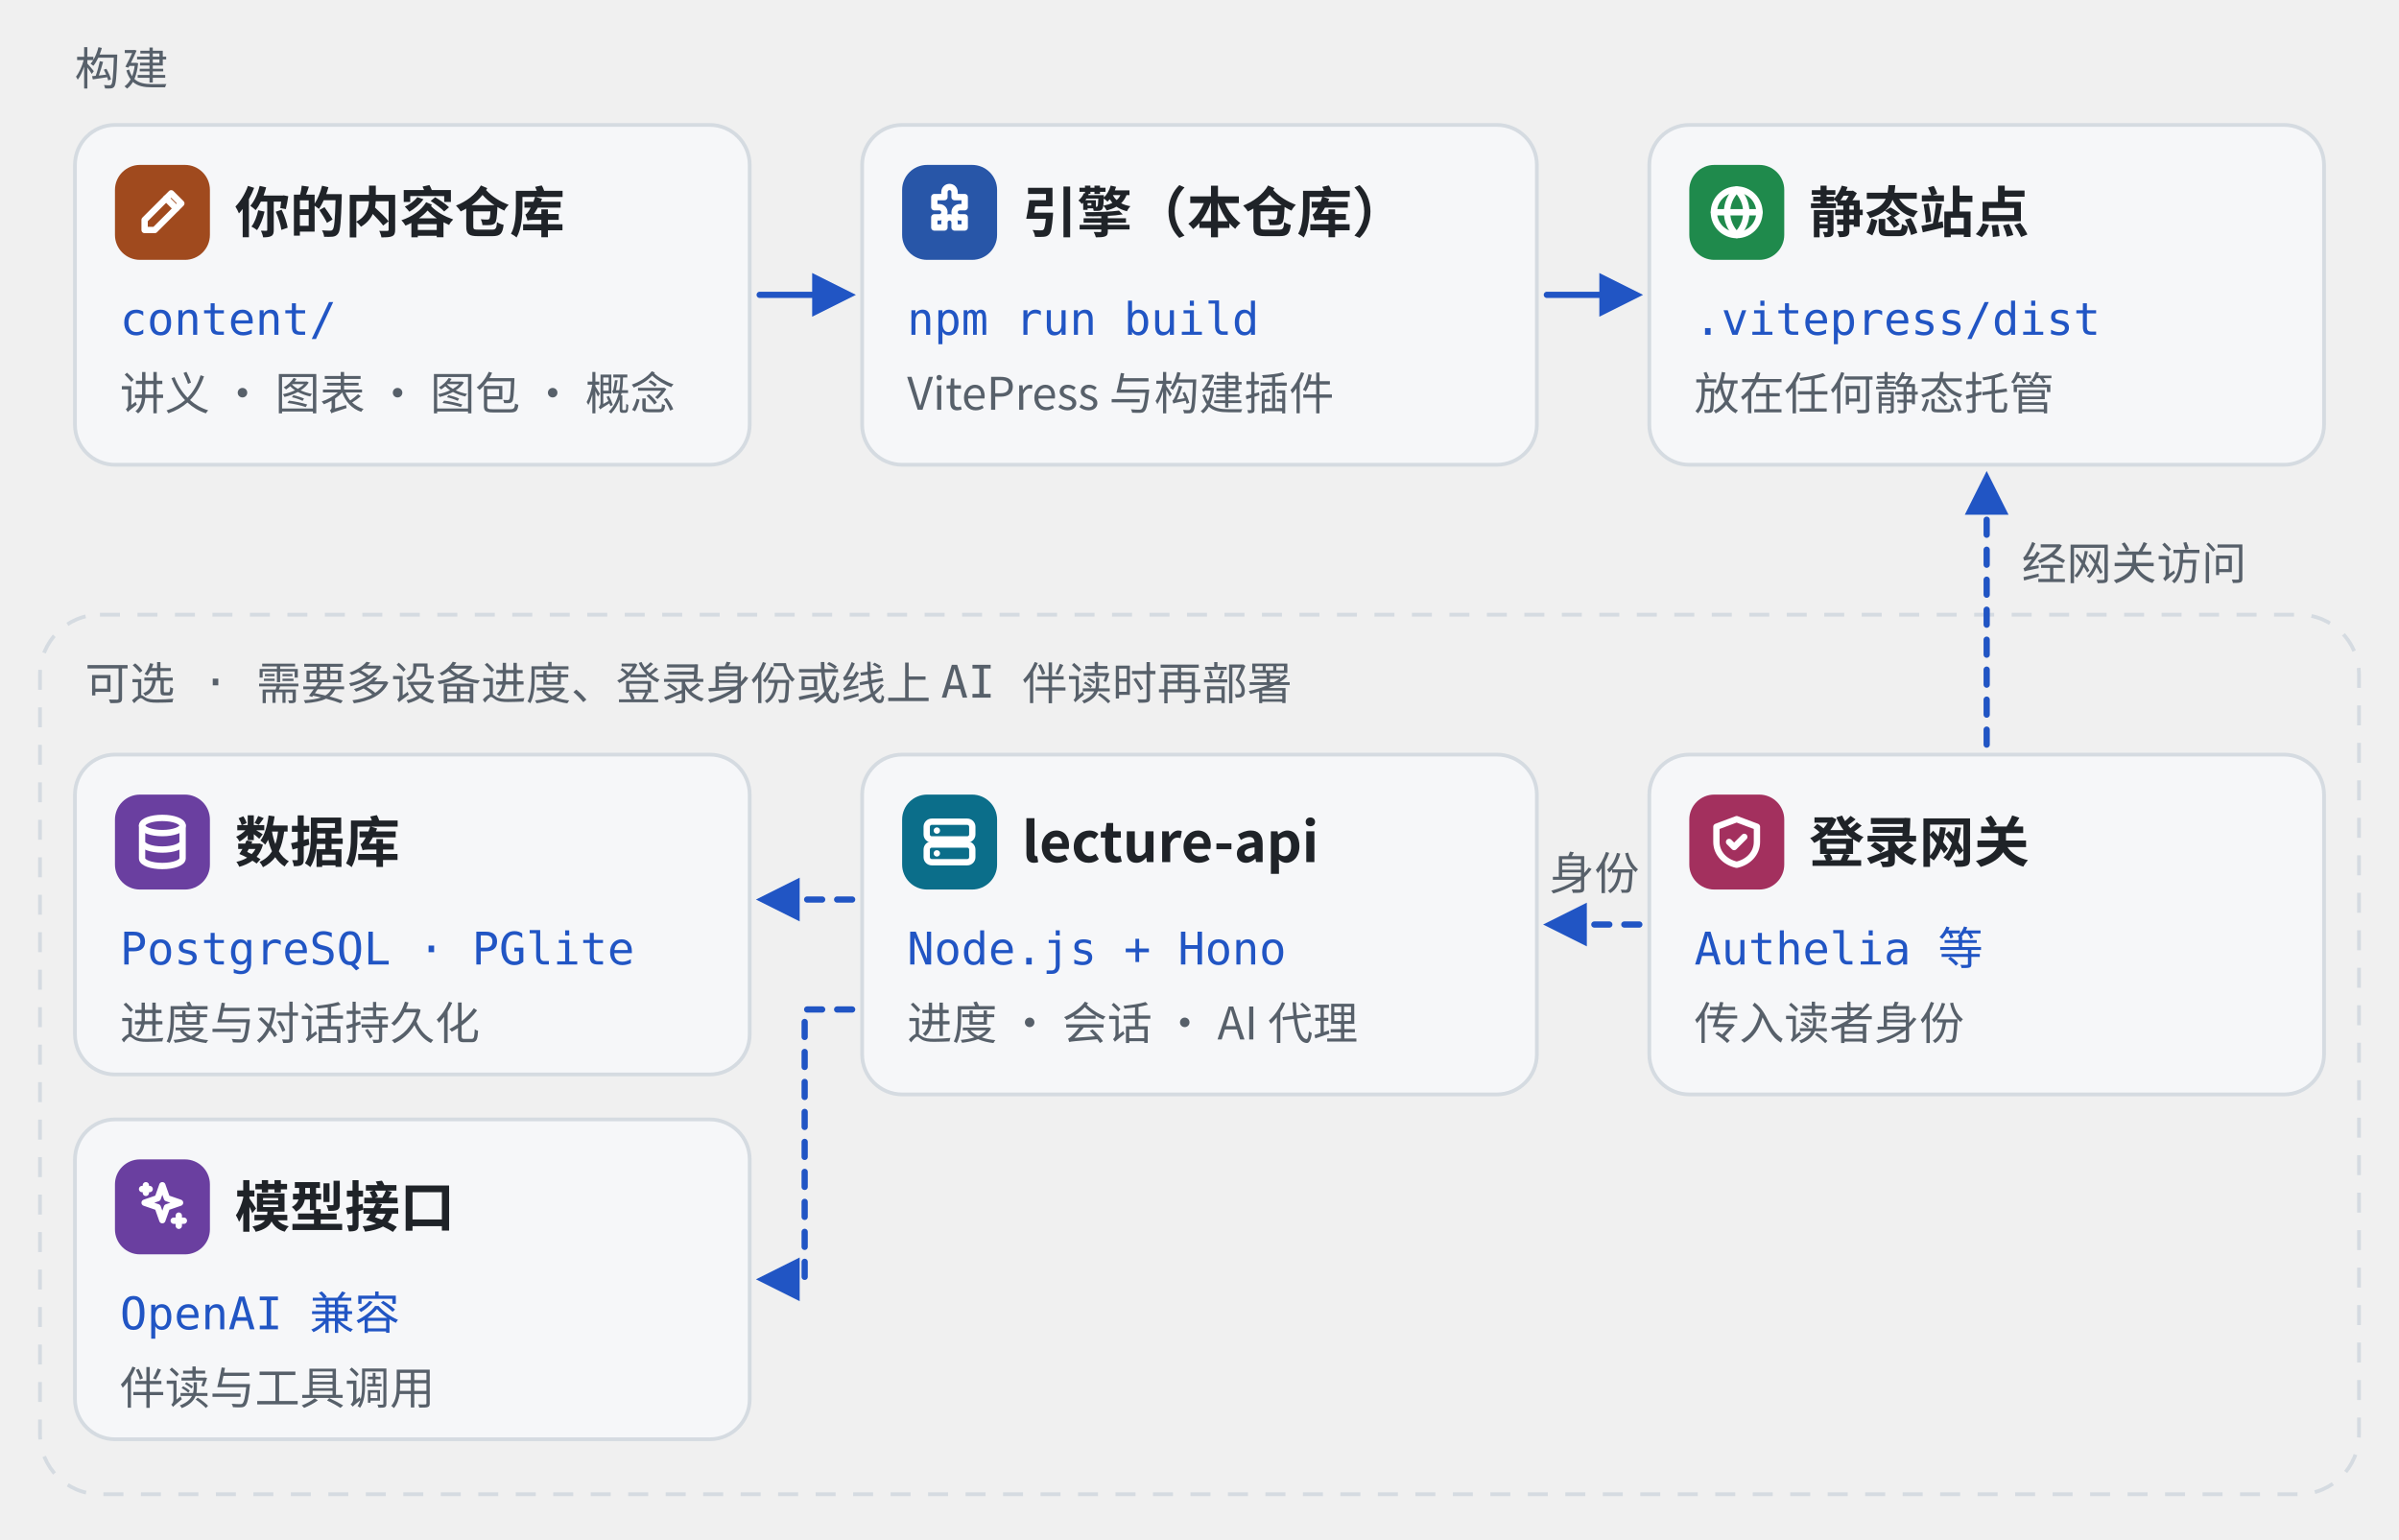
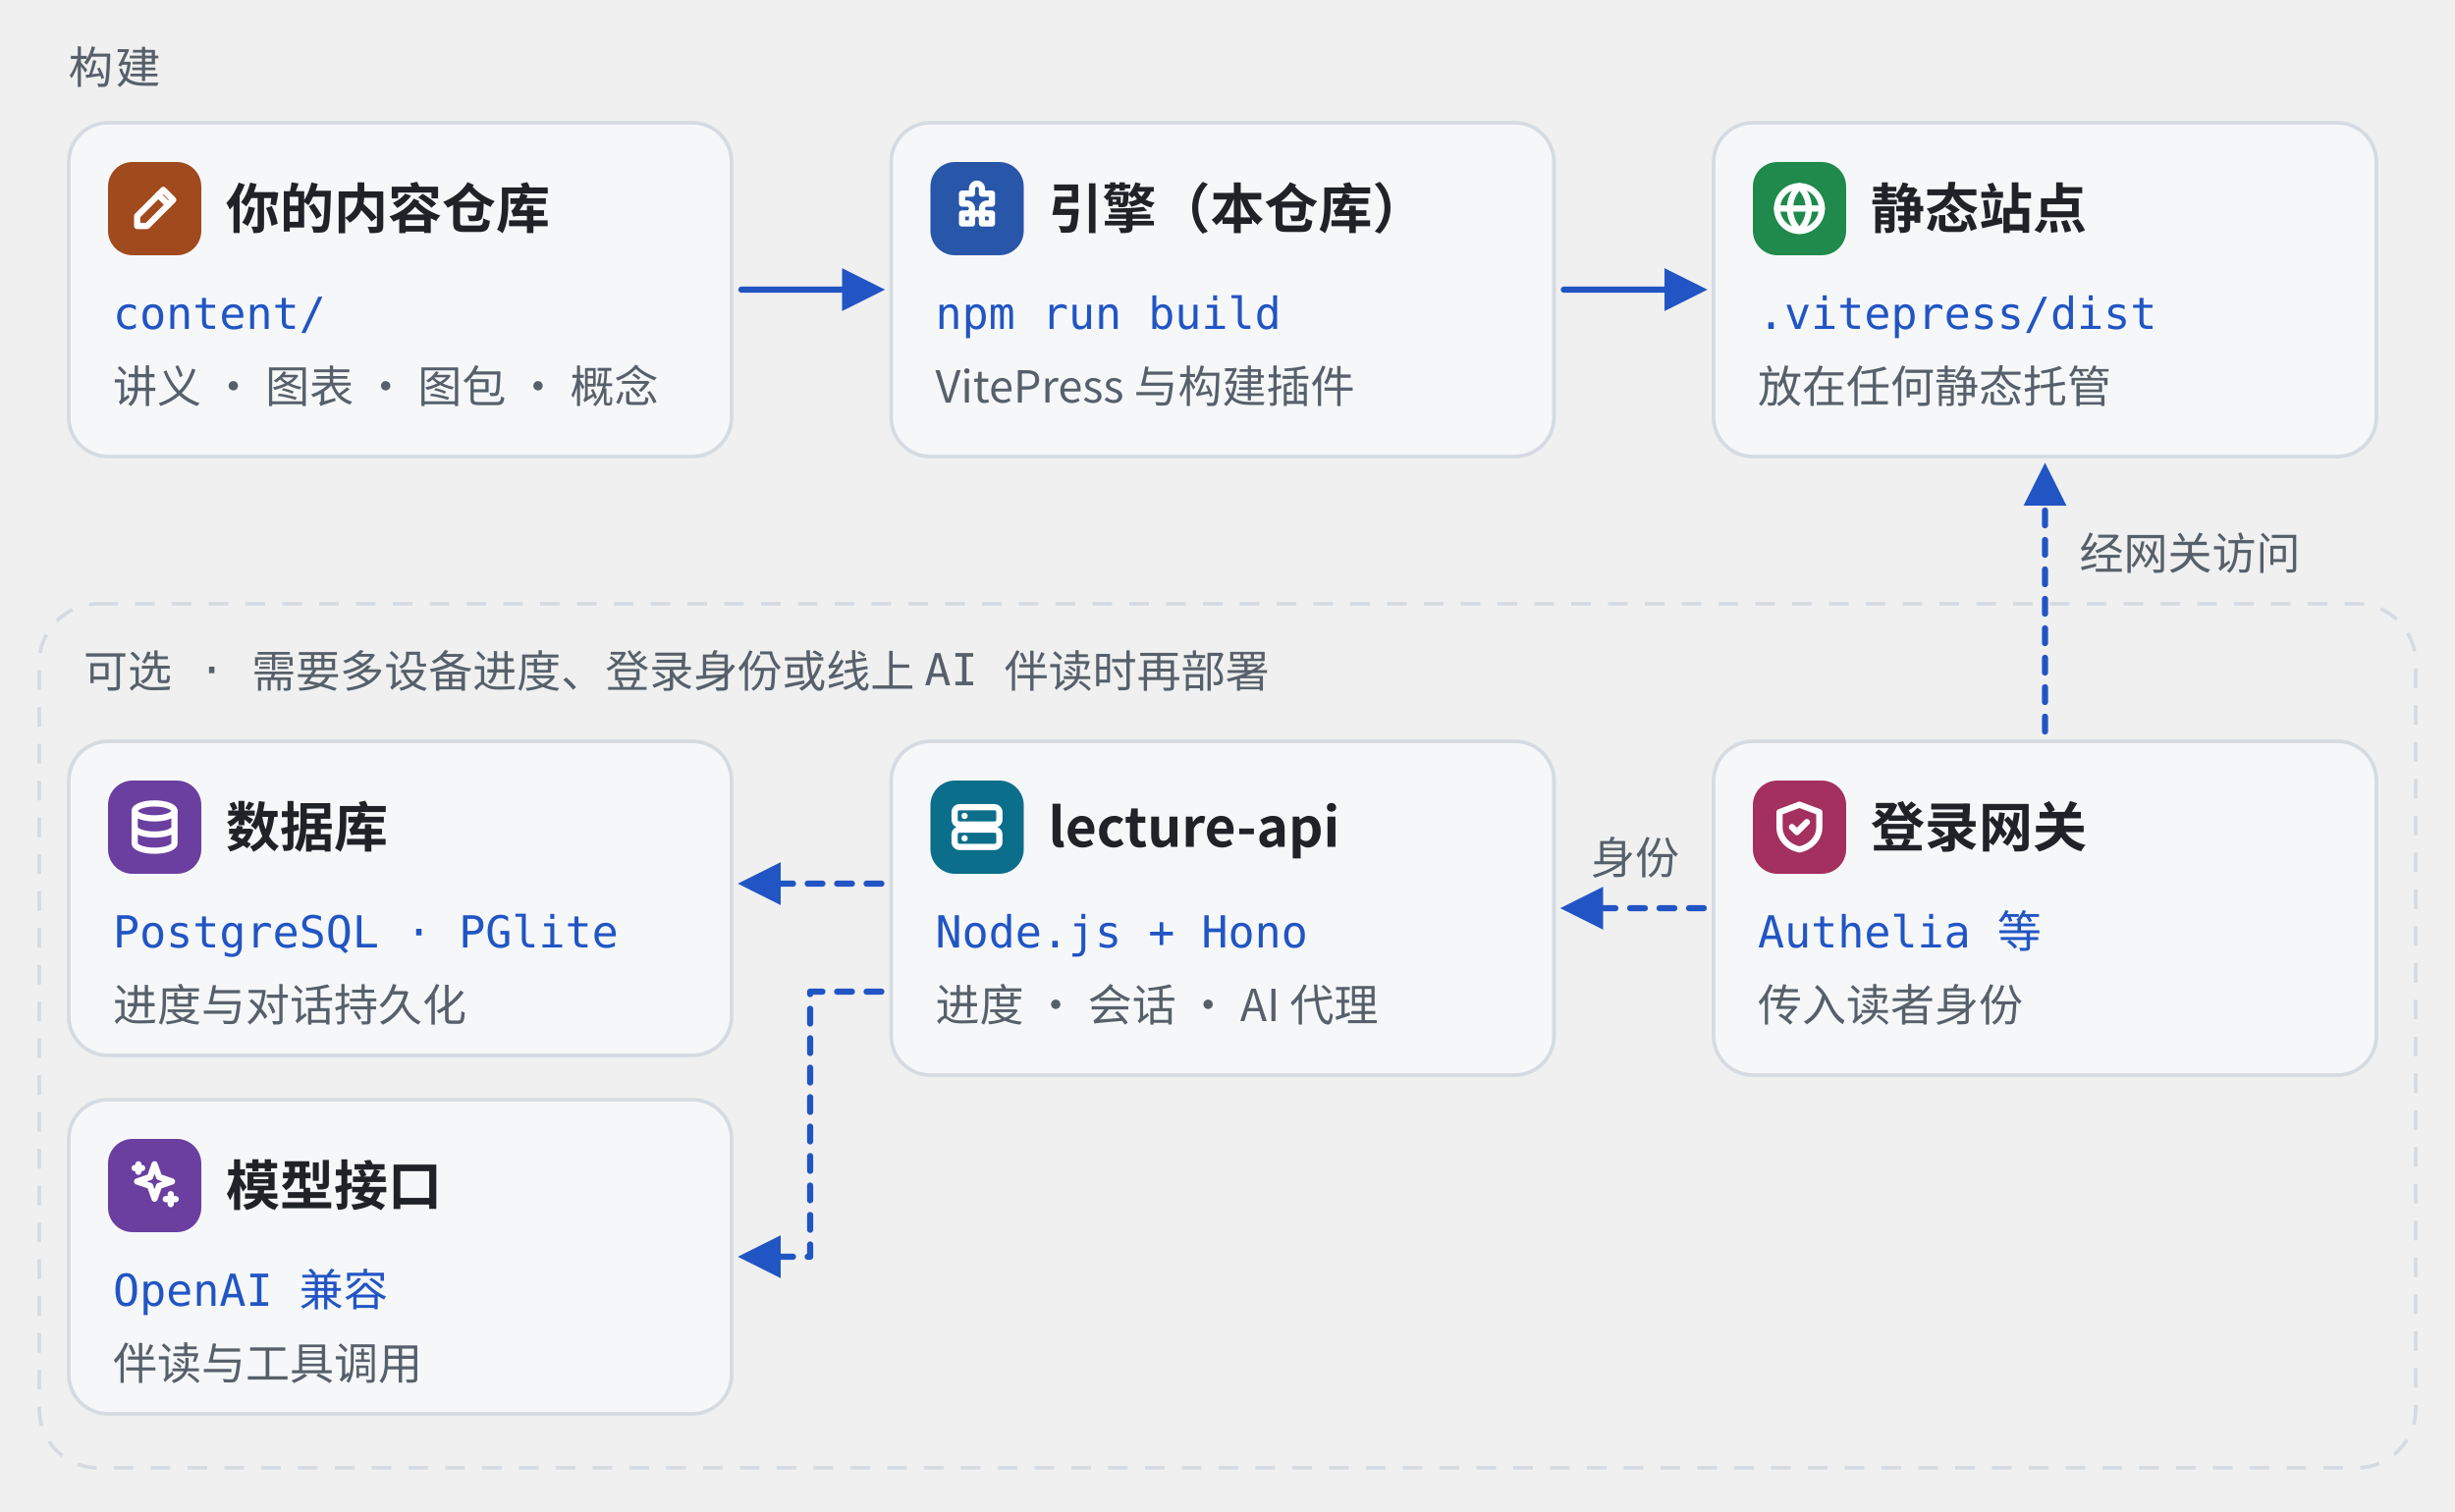
- <svg xmlns="http://www.w3.org/2000/svg" width="960" height="616" viewBox="0 0 960 616" role="img" aria-label="工作方式：内容目录经引擎构建成静态站点；可选的网关、lecture-api、数据库与模型接口">
+ <svg xmlns="http://www.w3.org/2000/svg" width="1000" height="616" viewBox="0 0 1000 616" role="img" aria-label="工作方式：内容目录经引擎构建成静态站点；可选的网关、lecture-api、数据库与模型接口">
  <defs>
    <marker id="ah" viewBox="0 0 10 10" refX="8" refY="5" markerWidth="7" markerHeight="7" orient="auto-start-reverse">
      <path d="M0 0 10 5 0 10z" fill="#2155c4" />
    </marker>
  </defs>
-   <text x="30" y="34" font-family="ui-monospace, 'SF Mono', 'JetBrains Mono', 'Cascadia Mono', Consolas, monospace" font-size="18" letter-spacing="1.2" fill="#57606a">构建</text>
-   <rect x="30" y="50" width="270" height="136" rx="16" fill="#f6f7f9" stroke="#d5dbe1" stroke-width="1.5" />
-   <rect x="46" y="66" width="38" height="38" rx="10" fill="#a04a1e" />
-   <g transform="translate(52.8 72.8) scale(1.0133)" fill="none" stroke="#ffffff" stroke-width="2.5" stroke-linecap="round" stroke-linejoin="round" color="#ffffff">
+   <text x="28" y="34" font-family="ui-monospace, 'SF Mono', 'JetBrains Mono', 'Cascadia Mono', Consolas, monospace" font-size="18" letter-spacing="1.2" fill="#57606a">构建</text>
+   <rect x="28" y="50" width="270" height="136" rx="16" fill="#f6f7f9" stroke="#d5dbe1" stroke-width="1.5" />
+   <rect x="44" y="66" width="38" height="38" rx="10" fill="#a04a1e" />
+   <g transform="translate(50.8 72.8) scale(1.0133)" fill="none" stroke="#ffffff" stroke-width="2.5" stroke-linecap="round" stroke-linejoin="round" color="#ffffff">
    <path d="M15.5 4.5 19.5 8.5 9 19H5v-4z" />
    <path d="m13.5 6.5 4 4" />
  </g>
-   <text x="94" y="93" font-family="-apple-system, BlinkMacSystemFont, 'Segoe UI', 'PingFang SC', 'Hiragino Sans GB', 'Microsoft YaHei', 'Noto Sans CJK SC', 'Noto Sans SC', Helvetica, Arial, sans-serif" font-size="22" font-weight="700" fill="#1f2328">你的内容仓库</text>
-   <text x="48" y="134" font-family="ui-monospace, 'SF Mono', 'JetBrains Mono', 'Cascadia Mono', Consolas, monospace" font-size="18" fill="#2155c4">content/</text>
-   <text x="48" y="164" font-family="-apple-system, BlinkMacSystemFont, 'Segoe UI', 'PingFang SC', 'Hiragino Sans GB', 'Microsoft YaHei', 'Noto Sans CJK SC', 'Noto Sans SC', Helvetica, Arial, sans-serif" font-size="18" fill="#57606a">讲义 · 图表 · 图包 · 概念</text>
-   <rect x="345" y="50" width="270" height="136" rx="16" fill="#f6f7f9" stroke="#d5dbe1" stroke-width="1.5" />
-   <rect x="361" y="66" width="38" height="38" rx="10" fill="#2856a8" />
-   <g transform="translate(367.8 72.8) scale(1.0133)" fill="none" stroke="#ffffff" stroke-width="2.5" stroke-linecap="round" stroke-linejoin="round" color="#ffffff">
+   <text x="92" y="93" font-family="-apple-system, BlinkMacSystemFont, 'Segoe UI', 'PingFang SC', 'Hiragino Sans GB', 'Microsoft YaHei', 'Noto Sans CJK SC', 'Noto Sans SC', Helvetica, Arial, sans-serif" font-size="22" font-weight="700" fill="#1f2328">你的内容仓库</text>
+   <text x="46" y="134" font-family="ui-monospace, 'SF Mono', 'JetBrains Mono', 'Cascadia Mono', Consolas, monospace" font-size="18" fill="#2155c4">content/</text>
+   <text x="46" y="164" font-family="-apple-system, BlinkMacSystemFont, 'Segoe UI', 'PingFang SC', 'Hiragino Sans GB', 'Microsoft YaHei', 'Noto Sans CJK SC', 'Noto Sans SC', Helvetica, Arial, sans-serif" font-size="18" fill="#57606a">讲义 · 图表 · 图包 · 概念</text>
+   <rect x="363" y="50" width="270" height="136" rx="16" fill="#f6f7f9" stroke="#d5dbe1" stroke-width="1.5" />
+   <rect x="379" y="66" width="38" height="38" rx="10" fill="#2856a8" />
+   <g transform="translate(385.8 72.8) scale(1.0133)" fill="none" stroke="#ffffff" stroke-width="2.5" stroke-linecap="round" stroke-linejoin="round" color="#ffffff">
    <path d="M10 4a2 2 0 1 1 4 0v2h4v4h-2a2 2 0 1 0 0 4h2v4h-4v-2a2 2 0 1 0-4 0v2H6v-4h2a2 2 0 1 0 0-4H6V6h4z" />
  </g>
-   <text x="409" y="93" font-family="-apple-system, BlinkMacSystemFont, 'Segoe UI', 'PingFang SC', 'Hiragino Sans GB', 'Microsoft YaHei', 'Noto Sans CJK SC', 'Noto Sans SC', Helvetica, Arial, sans-serif" font-size="22" font-weight="700" fill="#1f2328">引擎（本仓库）</text>
-   <text x="363" y="134" font-family="ui-monospace, 'SF Mono', 'JetBrains Mono', 'Cascadia Mono', Consolas, monospace" font-size="18" fill="#2155c4">npm run build</text>
-   <text x="363" y="164" font-family="-apple-system, BlinkMacSystemFont, 'Segoe UI', 'PingFang SC', 'Hiragino Sans GB', 'Microsoft YaHei', 'Noto Sans CJK SC', 'Noto Sans SC', Helvetica, Arial, sans-serif" font-size="18" fill="#57606a">VitePress 与构建插件</text>
-   <rect x="660" y="50" width="270" height="136" rx="16" fill="#f6f7f9" stroke="#d5dbe1" stroke-width="1.5" />
-   <rect x="676" y="66" width="38" height="38" rx="10" fill="#1f8a4c" />
-   <g transform="translate(682.8 72.8) scale(1.0133)" fill="none" stroke="#ffffff" stroke-width="2.5" stroke-linecap="round" stroke-linejoin="round" color="#ffffff">
+   <text x="427" y="93" font-family="-apple-system, BlinkMacSystemFont, 'Segoe UI', 'PingFang SC', 'Hiragino Sans GB', 'Microsoft YaHei', 'Noto Sans CJK SC', 'Noto Sans SC', Helvetica, Arial, sans-serif" font-size="22" font-weight="700" fill="#1f2328">引擎（本仓库）</text>
+   <text x="381" y="134" font-family="ui-monospace, 'SF Mono', 'JetBrains Mono', 'Cascadia Mono', Consolas, monospace" font-size="18" fill="#2155c4">npm run build</text>
+   <text x="381" y="164" font-family="-apple-system, BlinkMacSystemFont, 'Segoe UI', 'PingFang SC', 'Hiragino Sans GB', 'Microsoft YaHei', 'Noto Sans CJK SC', 'Noto Sans SC', Helvetica, Arial, sans-serif" font-size="18" fill="#57606a">VitePress 与构建插件</text>
+   <rect x="698" y="50" width="270" height="136" rx="16" fill="#f6f7f9" stroke="#d5dbe1" stroke-width="1.5" />
+   <rect x="714" y="66" width="38" height="38" rx="10" fill="#1f8a4c" />
+   <g transform="translate(720.8 72.8) scale(1.0133)" fill="none" stroke="#ffffff" stroke-width="2.5" stroke-linecap="round" stroke-linejoin="round" color="#ffffff">
    <circle cx="12" cy="12" r="9" />
    <path d="M3 12h18M12 3c2.5 2.6 3.8 5.6 3.8 9s-1.3 6.4-3.8 9c-2.5-2.6-3.8-5.6-3.8-9S9.5 5.6 12 3z" />
  </g>
-   <text x="724" y="93" font-family="-apple-system, BlinkMacSystemFont, 'Segoe UI', 'PingFang SC', 'Hiragino Sans GB', 'Microsoft YaHei', 'Noto Sans CJK SC', 'Noto Sans SC', Helvetica, Arial, sans-serif" font-size="22" font-weight="700" fill="#1f2328">静态站点</text>
-   <text x="678" y="134" font-family="ui-monospace, 'SF Mono', 'JetBrains Mono', 'Cascadia Mono', Consolas, monospace" font-size="18" fill="#2155c4">.vitepress/dist</text>
-   <text x="678" y="164" font-family="-apple-system, BlinkMacSystemFont, 'Segoe UI', 'PingFang SC', 'Hiragino Sans GB', 'Microsoft YaHei', 'Noto Sans CJK SC', 'Noto Sans SC', Helvetica, Arial, sans-serif" font-size="18" fill="#57606a">放在任何静态托管</text>
-   <path d="M304 118H339" fill="none" stroke="#2155c4" stroke-width="2.5" stroke-linecap="round" stroke-linejoin="round" marker-end="url(#ah)" />
-   <path d="M619 118H654" fill="none" stroke="#2155c4" stroke-width="2.5" stroke-linecap="round" stroke-linejoin="round" marker-end="url(#ah)" />
-   <rect x="16" y="246" width="928" height="352" rx="24" fill="none" stroke="#d5dbe1" stroke-width="1.5" stroke-dasharray="8 7" />
+   <text x="762" y="93" font-family="-apple-system, BlinkMacSystemFont, 'Segoe UI', 'PingFang SC', 'Hiragino Sans GB', 'Microsoft YaHei', 'Noto Sans CJK SC', 'Noto Sans SC', Helvetica, Arial, sans-serif" font-size="22" font-weight="700" fill="#1f2328">静态站点</text>
+   <text x="716" y="134" font-family="ui-monospace, 'SF Mono', 'JetBrains Mono', 'Cascadia Mono', Consolas, monospace" font-size="18" fill="#2155c4">.vitepress/dist</text>
+   <text x="716" y="164" font-family="-apple-system, BlinkMacSystemFont, 'Segoe UI', 'PingFang SC', 'Hiragino Sans GB', 'Microsoft YaHei', 'Noto Sans CJK SC', 'Noto Sans SC', Helvetica, Arial, sans-serif" font-size="18" fill="#57606a">放在任何静态托管</text>
+   <path d="M302 118H357" fill="none" stroke="#2155c4" stroke-width="2.5" stroke-linecap="round" stroke-linejoin="round" marker-end="url(#ah)" />
+   <path d="M637 118H692" fill="none" stroke="#2155c4" stroke-width="2.5" stroke-linecap="round" stroke-linejoin="round" marker-end="url(#ah)" />
+   <rect x="16" y="246" width="968" height="352" rx="24" fill="none" stroke="#d5dbe1" stroke-width="1.5" stroke-dasharray="8 7" />
  <text x="34" y="280" font-family="ui-monospace, 'SF Mono', 'JetBrains Mono', 'Cascadia Mono', Consolas, monospace" font-size="18" fill="#57606a">可选 · 需要多设备进度、登录身份或线上 AI 伴读时再部署</text>
-   <rect x="660" y="302" width="270" height="136" rx="16" fill="#f6f7f9" stroke="#d5dbe1" stroke-width="1.5" />
-   <rect x="676" y="318" width="38" height="38" rx="10" fill="#a3305e" />
-   <g transform="translate(682.8 324.8) scale(1.0133)" fill="none" stroke="#ffffff" stroke-width="2.5" stroke-linecap="round" stroke-linejoin="round" color="#ffffff">
+   <rect x="698" y="302" width="270" height="136" rx="16" fill="#f6f7f9" stroke="#d5dbe1" stroke-width="1.5" />
+   <rect x="714" y="318" width="38" height="38" rx="10" fill="#a3305e" />
+   <g transform="translate(720.8 324.8) scale(1.0133)" fill="none" stroke="#ffffff" stroke-width="2.5" stroke-linecap="round" stroke-linejoin="round" color="#ffffff">
    <path d="M12 3 4 6v6c0 4.5 3.4 8 8 9 4.6-1 8-4.5 8-9V6z" />
    <path d="m9 12 2 2 4-4" />
  </g>
-   <text x="724" y="345" font-family="-apple-system, BlinkMacSystemFont, 'Segoe UI', 'PingFang SC', 'Hiragino Sans GB', 'Microsoft YaHei', 'Noto Sans CJK SC', 'Noto Sans SC', Helvetica, Arial, sans-serif" font-size="22" font-weight="700" fill="#1f2328">登录网关</text>
-   <text x="678" y="386" font-family="ui-monospace, 'SF Mono', 'JetBrains Mono', 'Cascadia Mono', Consolas, monospace" font-size="18" fill="#2155c4">Authelia 等</text>
-   <text x="678" y="416" font-family="-apple-system, BlinkMacSystemFont, 'Segoe UI', 'PingFang SC', 'Hiragino Sans GB', 'Microsoft YaHei', 'Noto Sans CJK SC', 'Noto Sans SC', Helvetica, Arial, sans-serif" font-size="18" fill="#57606a">传入读者身份</text>
-   <rect x="345" y="302" width="270" height="136" rx="16" fill="#f6f7f9" stroke="#d5dbe1" stroke-width="1.5" />
-   <rect x="361" y="318" width="38" height="38" rx="10" fill="#0b6e8a" />
-   <g transform="translate(367.8 324.8) scale(1.0133)" fill="none" stroke="#ffffff" stroke-width="2.5" stroke-linecap="round" stroke-linejoin="round" color="#ffffff">
+   <text x="762" y="345" font-family="-apple-system, BlinkMacSystemFont, 'Segoe UI', 'PingFang SC', 'Hiragino Sans GB', 'Microsoft YaHei', 'Noto Sans CJK SC', 'Noto Sans SC', Helvetica, Arial, sans-serif" font-size="22" font-weight="700" fill="#1f2328">登录网关</text>
+   <text x="716" y="386" font-family="ui-monospace, 'SF Mono', 'JetBrains Mono', 'Cascadia Mono', Consolas, monospace" font-size="18" fill="#2155c4">Authelia 等</text>
+   <text x="716" y="416" font-family="-apple-system, BlinkMacSystemFont, 'Segoe UI', 'PingFang SC', 'Hiragino Sans GB', 'Microsoft YaHei', 'Noto Sans CJK SC', 'Noto Sans SC', Helvetica, Arial, sans-serif" font-size="18" fill="#57606a">传入读者身份</text>
+   <rect x="363" y="302" width="270" height="136" rx="16" fill="#f6f7f9" stroke="#d5dbe1" stroke-width="1.5" />
+   <rect x="379" y="318" width="38" height="38" rx="10" fill="#0b6e8a" />
+   <g transform="translate(385.8 324.8) scale(1.0133)" fill="none" stroke="#ffffff" stroke-width="2.5" stroke-linecap="round" stroke-linejoin="round" color="#ffffff">
    <rect x="3" y="4" width="18" height="7" rx="2" />
    <rect x="3" y="13" width="18" height="7" rx="2" />
    <path d="M7 7.5h.01M7 16.5h.01" />
  </g>
-   <text x="409" y="345" font-family="-apple-system, BlinkMacSystemFont, 'Segoe UI', 'PingFang SC', 'Hiragino Sans GB', 'Microsoft YaHei', 'Noto Sans CJK SC', 'Noto Sans SC', Helvetica, Arial, sans-serif" font-size="22" font-weight="700" fill="#1f2328">lecture-api</text>
-   <text x="363" y="386" font-family="ui-monospace, 'SF Mono', 'JetBrains Mono', 'Cascadia Mono', Consolas, monospace" font-size="18" fill="#2155c4">Node.js + Hono</text>
-   <text x="363" y="416" font-family="-apple-system, BlinkMacSystemFont, 'Segoe UI', 'PingFang SC', 'Hiragino Sans GB', 'Microsoft YaHei', 'Noto Sans CJK SC', 'Noto Sans SC', Helvetica, Arial, sans-serif" font-size="18" fill="#57606a">进度 · 会话 · AI 代理</text>
-   <rect x="30" y="302" width="270" height="128" rx="16" fill="#f6f7f9" stroke="#d5dbe1" stroke-width="1.5" />
-   <rect x="46" y="318" width="38" height="38" rx="10" fill="#6a3fa0" />
-   <g transform="translate(52.8 324.8) scale(1.0133)" fill="none" stroke="#ffffff" stroke-width="2.5" stroke-linecap="round" stroke-linejoin="round" color="#ffffff">
+   <text x="427" y="345" font-family="-apple-system, BlinkMacSystemFont, 'Segoe UI', 'PingFang SC', 'Hiragino Sans GB', 'Microsoft YaHei', 'Noto Sans CJK SC', 'Noto Sans SC', Helvetica, Arial, sans-serif" font-size="22" font-weight="700" fill="#1f2328">lecture-api</text>
+   <text x="381" y="386" font-family="ui-monospace, 'SF Mono', 'JetBrains Mono', 'Cascadia Mono', Consolas, monospace" font-size="18" fill="#2155c4">Node.js + Hono</text>
+   <text x="381" y="416" font-family="-apple-system, BlinkMacSystemFont, 'Segoe UI', 'PingFang SC', 'Hiragino Sans GB', 'Microsoft YaHei', 'Noto Sans CJK SC', 'Noto Sans SC', Helvetica, Arial, sans-serif" font-size="18" fill="#57606a">进度 · 会话 · AI 代理</text>
+   <rect x="28" y="302" width="270" height="128" rx="16" fill="#f6f7f9" stroke="#d5dbe1" stroke-width="1.5" />
+   <rect x="44" y="318" width="38" height="38" rx="10" fill="#6a3fa0" />
+   <g transform="translate(50.8 324.8) scale(1.0133)" fill="none" stroke="#ffffff" stroke-width="2.5" stroke-linecap="round" stroke-linejoin="round" color="#ffffff">
    <ellipse cx="12" cy="5.5" rx="8" ry="3" />
    <path d="M4 5.5v13c0 1.7 3.6 3 8 3s8-1.3 8-3v-13M4 12c0 1.7 3.6 3 8 3s8-1.3 8-3" />
  </g>
-   <text x="94" y="345" font-family="-apple-system, BlinkMacSystemFont, 'Segoe UI', 'PingFang SC', 'Hiragino Sans GB', 'Microsoft YaHei', 'Noto Sans CJK SC', 'Noto Sans SC', Helvetica, Arial, sans-serif" font-size="22" font-weight="700" fill="#1f2328">数据库</text>
-   <text x="48" y="386" font-family="ui-monospace, 'SF Mono', 'JetBrains Mono', 'Cascadia Mono', Consolas, monospace" font-size="18" fill="#2155c4">PostgreSQL · PGlite</text>
-   <text x="48" y="416" font-family="-apple-system, BlinkMacSystemFont, 'Segoe UI', 'PingFang SC', 'Hiragino Sans GB', 'Microsoft YaHei', 'Noto Sans CJK SC', 'Noto Sans SC', Helvetica, Arial, sans-serif" font-size="18" fill="#57606a">进度与对话持久化</text>
-   <rect x="30" y="448" width="270" height="128" rx="16" fill="#f6f7f9" stroke="#d5dbe1" stroke-width="1.5" />
-   <rect x="46" y="464" width="38" height="38" rx="10" fill="#6a3fa0" />
-   <g transform="translate(52.8 470.8) scale(1.0133)" fill="none" stroke="#ffffff" stroke-width="2.5" stroke-linecap="round" stroke-linejoin="round" color="#ffffff">
+   <text x="92" y="345" font-family="-apple-system, BlinkMacSystemFont, 'Segoe UI', 'PingFang SC', 'Hiragino Sans GB', 'Microsoft YaHei', 'Noto Sans CJK SC', 'Noto Sans SC', Helvetica, Arial, sans-serif" font-size="22" font-weight="700" fill="#1f2328">数据库</text>
+   <text x="46" y="386" font-family="ui-monospace, 'SF Mono', 'JetBrains Mono', 'Cascadia Mono', Consolas, monospace" font-size="18" fill="#2155c4">PostgreSQL · PGlite</text>
+   <text x="46" y="416" font-family="-apple-system, BlinkMacSystemFont, 'Segoe UI', 'PingFang SC', 'Hiragino Sans GB', 'Microsoft YaHei', 'Noto Sans CJK SC', 'Noto Sans SC', Helvetica, Arial, sans-serif" font-size="18" fill="#57606a">进度与对话持久化</text>
+   <rect x="28" y="448" width="270" height="128" rx="16" fill="#f6f7f9" stroke="#d5dbe1" stroke-width="1.5" />
+   <rect x="44" y="464" width="38" height="38" rx="10" fill="#6a3fa0" />
+   <g transform="translate(50.8 470.8) scale(1.0133)" fill="none" stroke="#ffffff" stroke-width="2.5" stroke-linecap="round" stroke-linejoin="round" color="#ffffff">
    <path d="M12 3.5 13.8 8.6 19 10.4 13.8 12.2 12 17.3 10.2 12.2 5 10.4 10.2 8.6z" />
    <path d="M18.5 15.5v4M16.5 17.5h4M5.5 3.5v3M4 5h3" />
  </g>
-   <text x="94" y="491" font-family="-apple-system, BlinkMacSystemFont, 'Segoe UI', 'PingFang SC', 'Hiragino Sans GB', 'Microsoft YaHei', 'Noto Sans CJK SC', 'Noto Sans SC', Helvetica, Arial, sans-serif" font-size="22" font-weight="700" fill="#1f2328">模型接口</text>
-   <text x="48" y="532" font-family="ui-monospace, 'SF Mono', 'JetBrains Mono', 'Cascadia Mono', Consolas, monospace" font-size="18" fill="#2155c4">OpenAI 兼容</text>
-   <text x="48" y="562" font-family="-apple-system, BlinkMacSystemFont, 'Segoe UI', 'PingFang SC', 'Hiragino Sans GB', 'Microsoft YaHei', 'Noto Sans CJK SC', 'Noto Sans SC', Helvetica, Arial, sans-serif" font-size="18" fill="#57606a">伴读与工具调用</text>
-   <path d="M795 298V192" fill="none" stroke="#2155c4" stroke-width="2.5" stroke-linecap="round" stroke-linejoin="round" stroke-dasharray="6 6" marker-end="url(#ah)" />
-   <text x="809" y="232" font-family="-apple-system, BlinkMacSystemFont, 'Segoe UI', 'PingFang SC', 'Hiragino Sans GB', 'Microsoft YaHei', 'Noto Sans CJK SC', 'Noto Sans SC', Helvetica, Arial, sans-serif" font-size="18" fill="#57606a" text-anchor="start">经网关访问</text>
-   <path d="M656 370H621" fill="none" stroke="#2155c4" stroke-width="2.5" stroke-linecap="round" stroke-linejoin="round" stroke-dasharray="6 6" marker-end="url(#ah)" />
-   <text x="638" y="356" font-family="-apple-system, BlinkMacSystemFont, 'Segoe UI', 'PingFang SC', 'Hiragino Sans GB', 'Microsoft YaHei', 'Noto Sans CJK SC', 'Noto Sans SC', Helvetica, Arial, sans-serif" font-size="18" fill="#57606a" text-anchor="middle">身份</text>
-   <path d="M341 360H306" fill="none" stroke="#2155c4" stroke-width="2.5" stroke-linecap="round" stroke-linejoin="round" stroke-dasharray="6 6" marker-end="url(#ah)" />
-   <path d="M341 404H322V512H306" fill="none" stroke="#2155c4" stroke-width="2.5" stroke-linecap="round" stroke-linejoin="round" stroke-dasharray="6 6" marker-end="url(#ah)" />
+   <text x="92" y="491" font-family="-apple-system, BlinkMacSystemFont, 'Segoe UI', 'PingFang SC', 'Hiragino Sans GB', 'Microsoft YaHei', 'Noto Sans CJK SC', 'Noto Sans SC', Helvetica, Arial, sans-serif" font-size="22" font-weight="700" fill="#1f2328">模型接口</text>
+   <text x="46" y="532" font-family="ui-monospace, 'SF Mono', 'JetBrains Mono', 'Cascadia Mono', Consolas, monospace" font-size="18" fill="#2155c4">OpenAI 兼容</text>
+   <text x="46" y="562" font-family="-apple-system, BlinkMacSystemFont, 'Segoe UI', 'PingFang SC', 'Hiragino Sans GB', 'Microsoft YaHei', 'Noto Sans CJK SC', 'Noto Sans SC', Helvetica, Arial, sans-serif" font-size="18" fill="#57606a">伴读与工具调用</text>
+   <path d="M833 298V192" fill="none" stroke="#2155c4" stroke-width="2.5" stroke-linecap="round" stroke-linejoin="round" stroke-dasharray="6 6" marker-end="url(#ah)" />
+   <text x="847" y="232" font-family="-apple-system, BlinkMacSystemFont, 'Segoe UI', 'PingFang SC', 'Hiragino Sans GB', 'Microsoft YaHei', 'Noto Sans CJK SC', 'Noto Sans SC', Helvetica, Arial, sans-serif" font-size="18" fill="#57606a" text-anchor="start">经网关访问</text>
+   <path d="M694 370H639" fill="none" stroke="#2155c4" stroke-width="2.5" stroke-linecap="round" stroke-linejoin="round" stroke-dasharray="6 6" marker-end="url(#ah)" />
+   <text x="666" y="356" font-family="-apple-system, BlinkMacSystemFont, 'Segoe UI', 'PingFang SC', 'Hiragino Sans GB', 'Microsoft YaHei', 'Noto Sans CJK SC', 'Noto Sans SC', Helvetica, Arial, sans-serif" font-size="18" fill="#57606a" text-anchor="middle">身份</text>
+   <path d="M359 360H304" fill="none" stroke="#2155c4" stroke-width="2.5" stroke-linecap="round" stroke-linejoin="round" stroke-dasharray="6 6" marker-end="url(#ah)" />
+   <path d="M359 404H330V512H304" fill="none" stroke="#2155c4" stroke-width="2.5" stroke-linecap="round" stroke-linejoin="round" stroke-dasharray="6 6" marker-end="url(#ah)" />
</svg>
